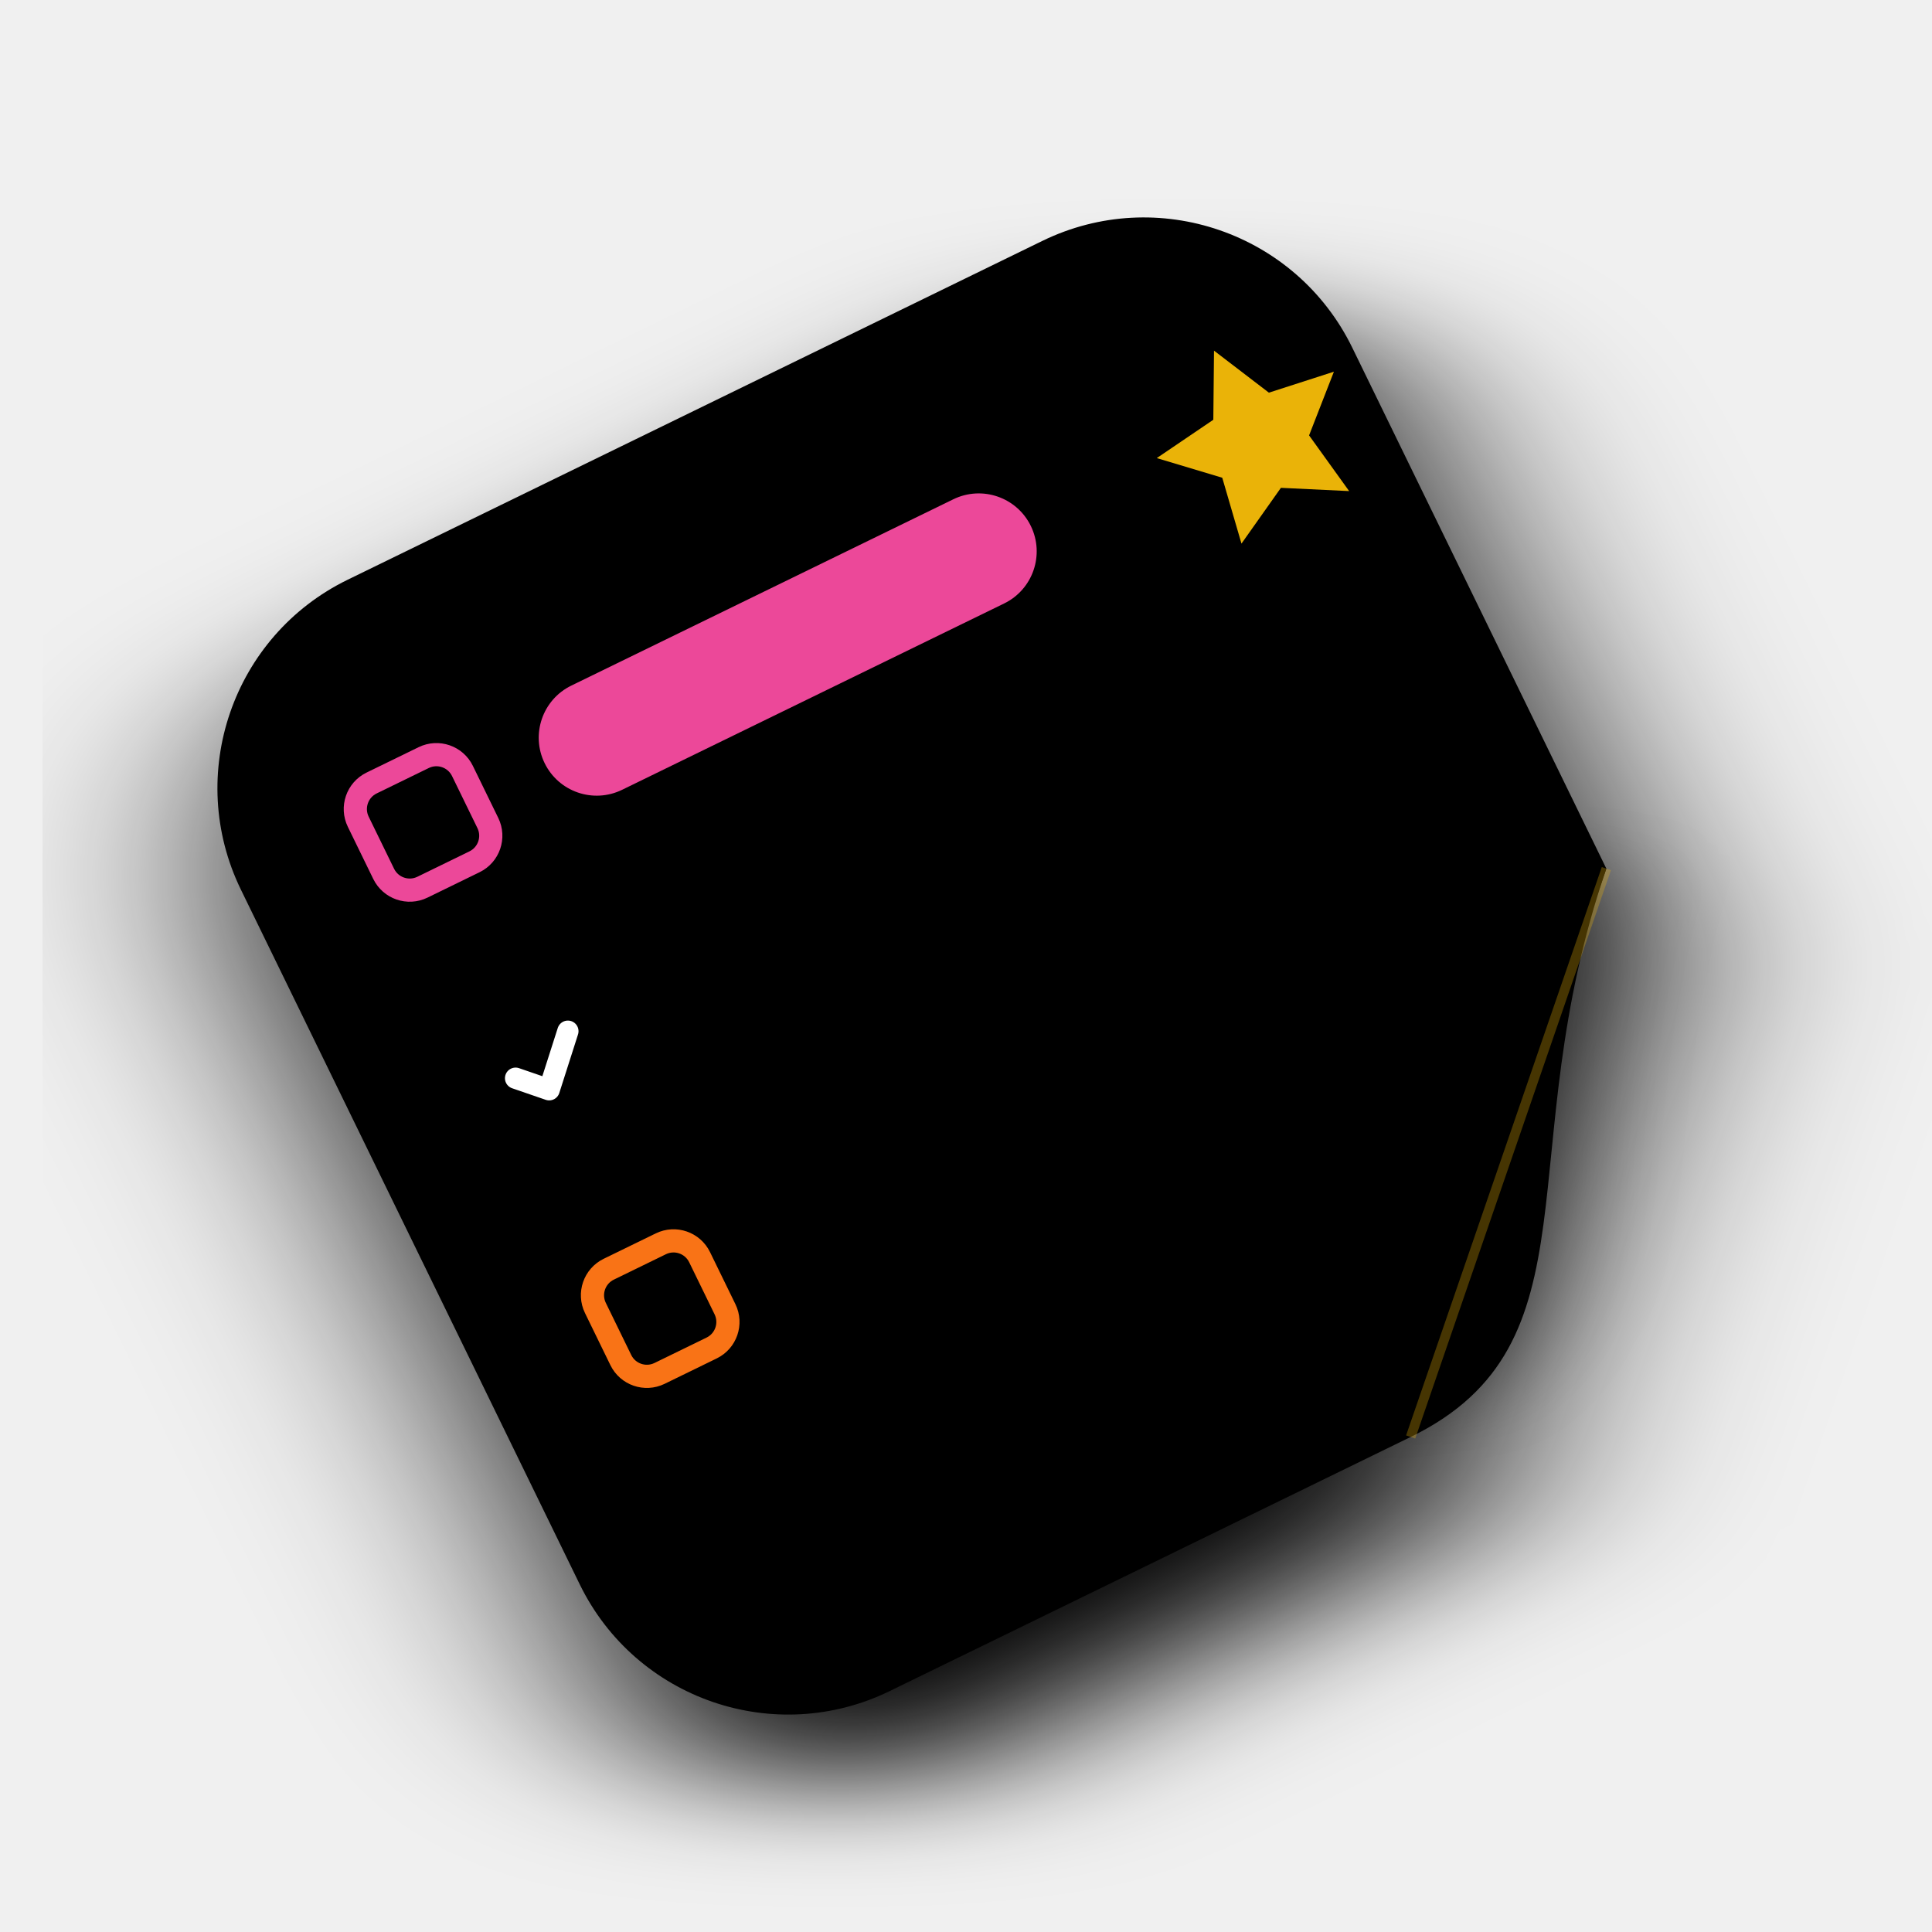
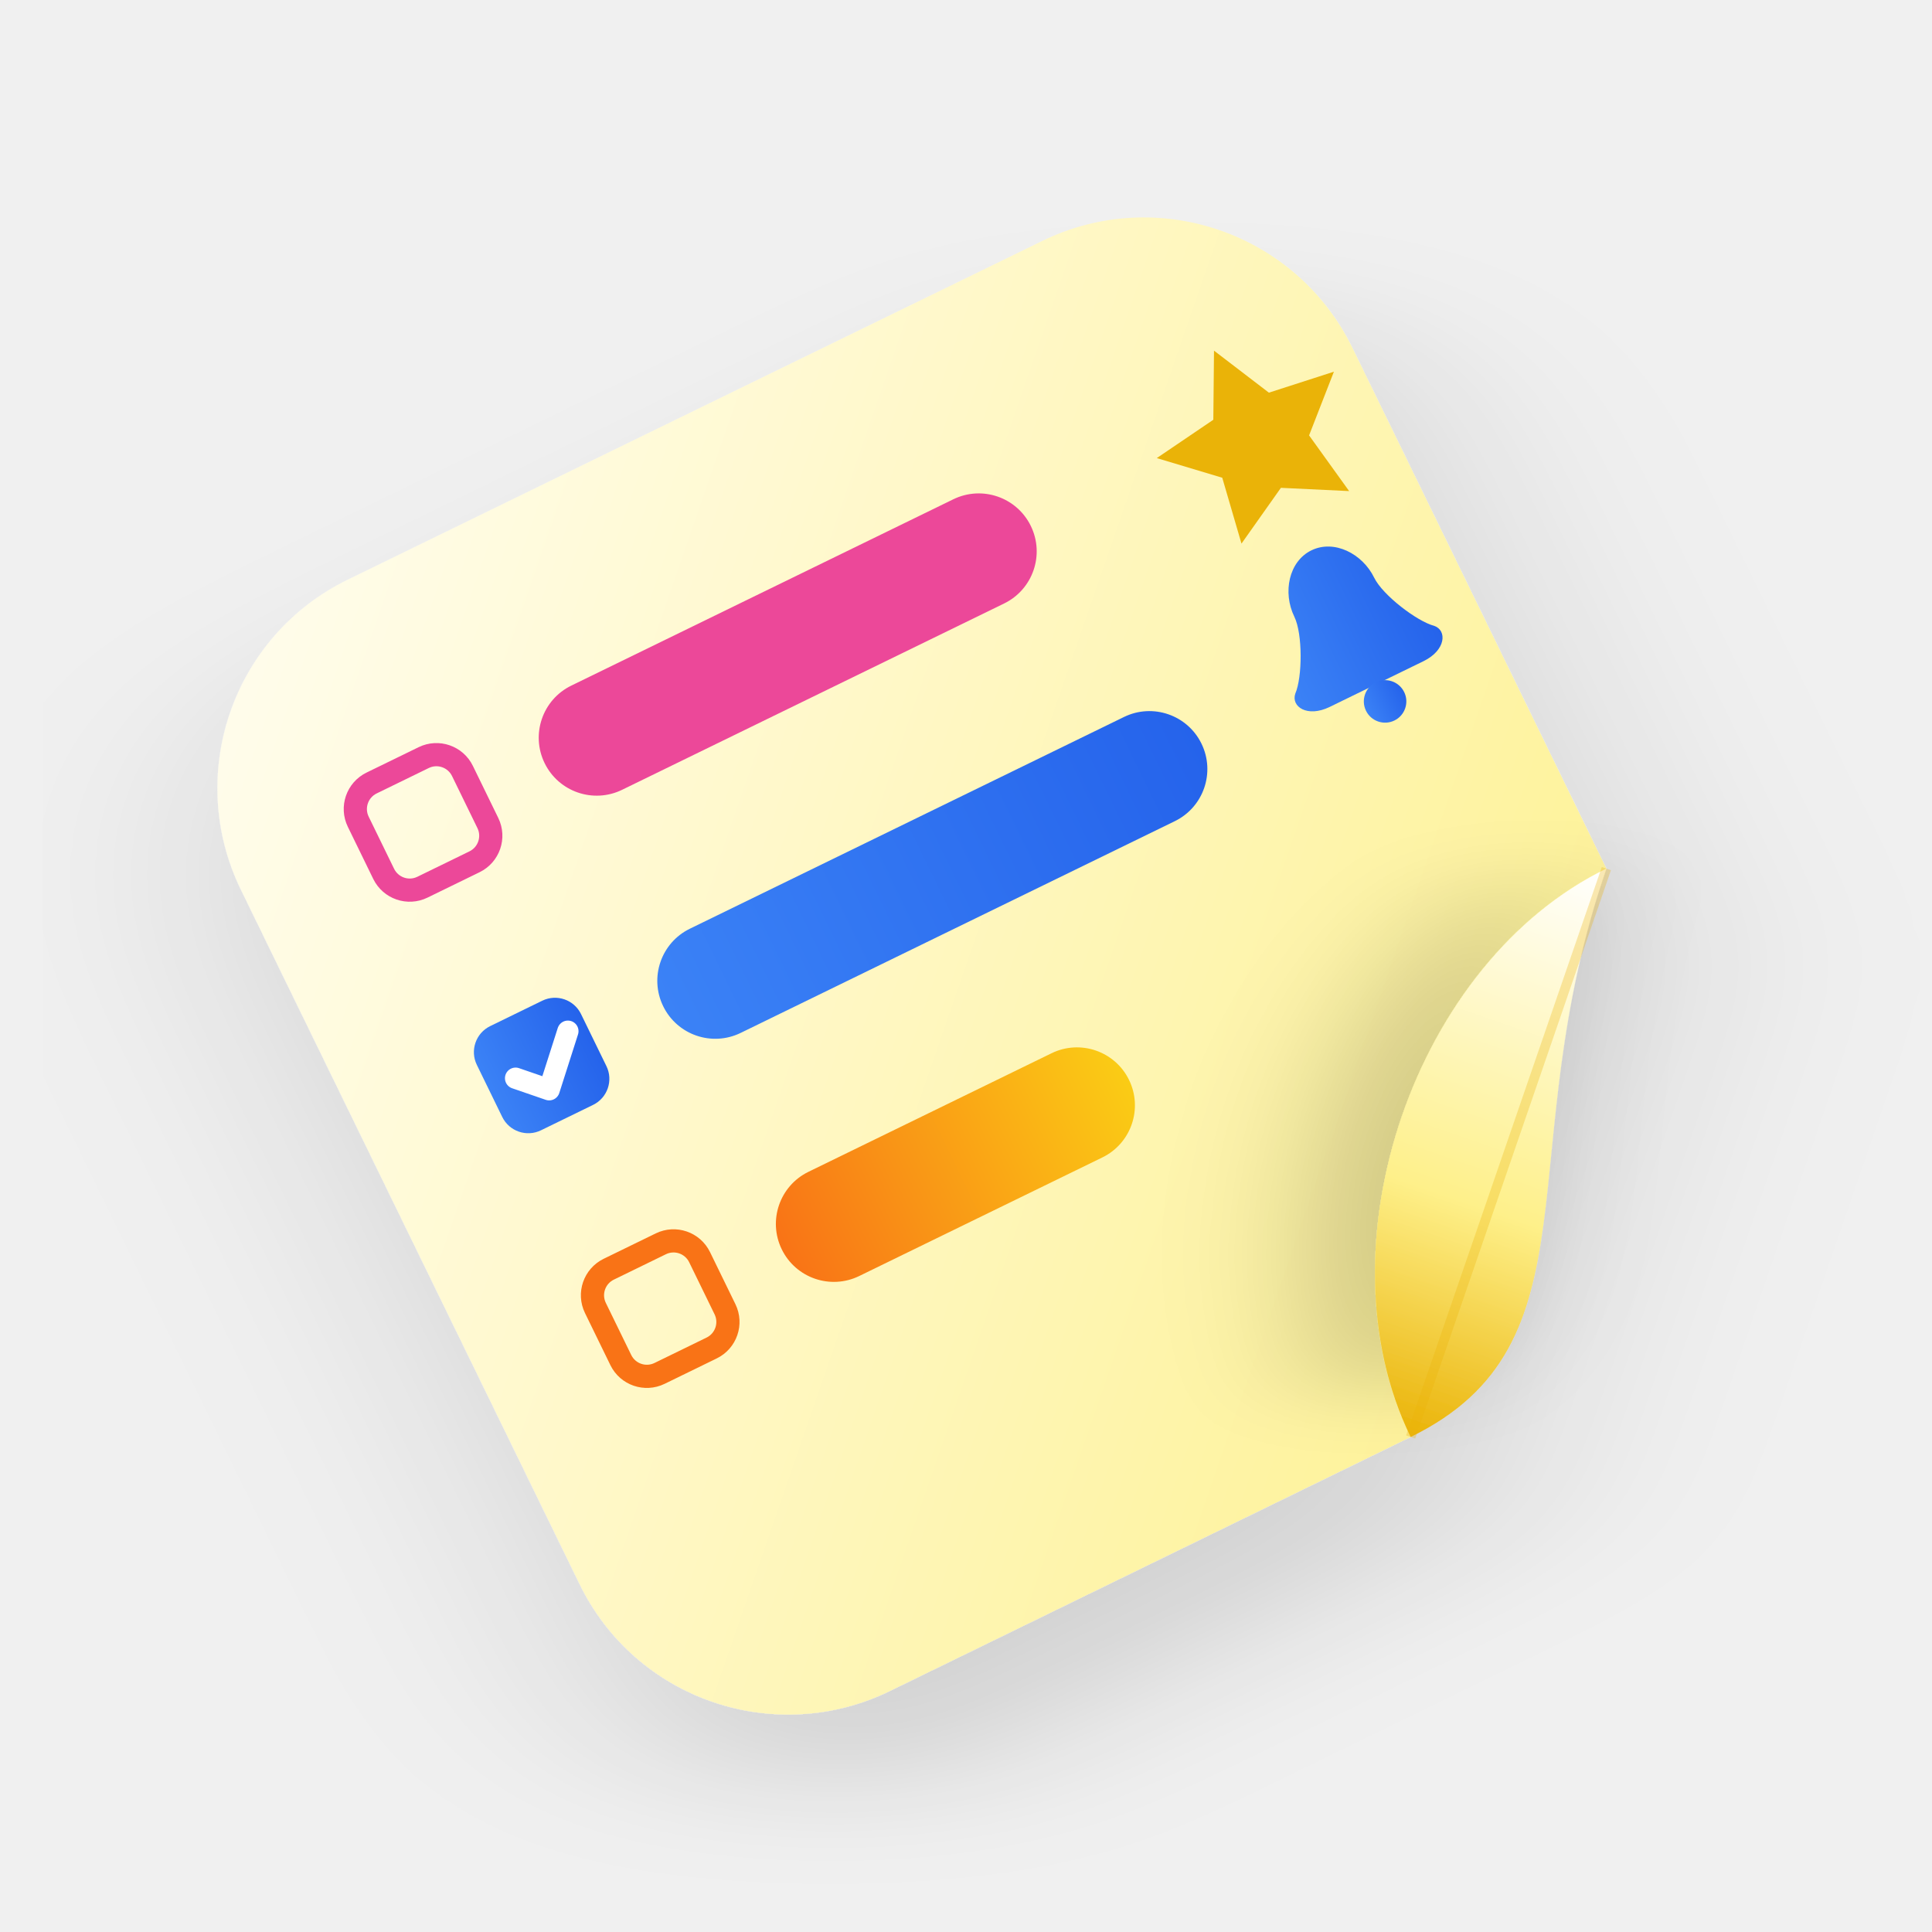
<svg xmlns="http://www.w3.org/2000/svg" viewBox="0 0 100 100" fill="none">
  <defs>
    <linearGradient id="paper-bg" x1="0%" y1="0%" x2="100%" y2="100%">
-       <stop offset="0%" stopColor="#FFFDF0" />
-       <stop offset="100%" stopColor="#FEF08A" />
+       <stop offset="0%" stop-color="#FFFDF0" />
+       <stop offset="100%" stop-color="#FEF08A" />
    </linearGradient>
    <linearGradient id="curl-bg" x1="0%" y1="100%" x2="100%" y2="0%">
-       <stop offset="0%" stopColor="#EAB308" />
-       <stop offset="40%" stopColor="#FEF08A" />
-       <stop offset="100%" stopColor="#FFFFFF" />
+       <stop offset="0%" stop-color="#EAB308" />
+       <stop offset="40%" stop-color="#FEF08A" />
+       <stop offset="100%" stop-color="#FFFFFF" />
    </linearGradient>
    <linearGradient id="pill-blue" x1="0%" y1="0%" x2="100%" y2="0%">
-       <stop offset="0%" stopColor="#3B82F6" />
-       <stop offset="100%" stopColor="#2563EB" />
+       <stop offset="0%" stop-color="#3B82F6" />
+       <stop offset="100%" stop-color="#2563EB" />
    </linearGradient>
    <linearGradient id="pill-yellow" x1="0%" y1="0%" x2="100%" y2="0%">
-       <stop offset="0%" stopColor="#F97316" />
-       <stop offset="100%" stopColor="#FACC15" />
+       <stop offset="0%" stop-color="#F97316" />
+       <stop offset="100%" stop-color="#FACC15" />
    </linearGradient>
    <filter id="paper-shadow" x="-20%" y="-20%" width="145%" height="145%">
-       <feDropShadow dx="0" dy="5" stdDeviation="5.5" floodColor="#000000" floodOpacity="0.13" />
+       <feDropShadow dx="0" dy="5" stdDeviation="5.5" flood-color="#000000" flood-opacity="0.13" />
    </filter>
    <filter id="curl-shadow" x="-35%" y="-35%" width="170%" height="170%">
-       <feDropShadow dx="-2" dy="-2" stdDeviation="3" floodColor="#000000" floodOpacity="0.22" />
+       <feDropShadow dx="-2" dy="-2" stdDeviation="3" flood-color="#000000" flood-opacity="0.22" />
    </filter>
  </defs>
  <g transform="rotate(-26, 50, 50)">
    <path d="M18 30 C18 23.373 23.373 18 30 18 H70 C76.627 18 82 23.373 82 30 V60 L60 82 H30 C23.373 82 18 76.627 18 70 Z" fill="url(#paper-bg)" filter="url(#paper-shadow)" />
    <rect x="25" y="28" width="6" height="6" rx="1.5" stroke="#EC4899" stroke-width="1.2" fill="none" />
    <rect x="35" y="28" width="28" height="6" rx="3" fill="#EC4899" />
    <path d="M75.5 27 L77.1 30.2 L80.6 30.7 L78.0 33.1 L78.6 36.6 L75.5 34.9 L72.4 36.6 L73.0 33.1 L70.4 30.7 L73.9 30.2 Z" fill="#EAB308" />
    <rect x="25" y="42" width="6" height="6" rx="1.5" fill="url(#pill-blue)" />
    <path d="M26.5 45 L27.8 46.3 L30 44" stroke="#FFFFFF" stroke-width="1.1" stroke-linecap="round" stroke-linejoin="round" />
    <rect x="35" y="42" width="31" height="6" rx="3" fill="url(#pill-blue)" />
    <path d="M75.5 38.5 C74.2 38.5 73.2 39.8 73.2 41.2 C73.2 42.2 72.2 44.2 71.5 44.8 C71 45.3 71.5 46.2 72.8 46.2 H78.2 C79.5 46.2 80 45.3 79.5 44.8 C78.8 44.2 77.8 42.2 77.8 41.2 C77.8 39.8 76.8 38.5 75.5 38.5 Z" fill="url(#pill-blue)" />
    <circle cx="75.5" cy="47.2" r="1.1" fill="url(#pill-blue)" />
    <rect x="25" y="56" width="6" height="6" rx="1.5" stroke="#F97316" stroke-width="1.2" fill="none" />
    <rect x="35" y="56" width="20" height="6" rx="3" fill="url(#pill-yellow)" />
    <path d="M60 82 C60 71 71 60 82 60 C71 71 71 82 60 82 Z" fill="url(#curl-bg)" filter="url(#curl-shadow)" />
    <path d="M60 82 L82 60" stroke="#EAB308" stroke-opacity="0.3" stroke-width="0.5" />
  </g>
</svg>
